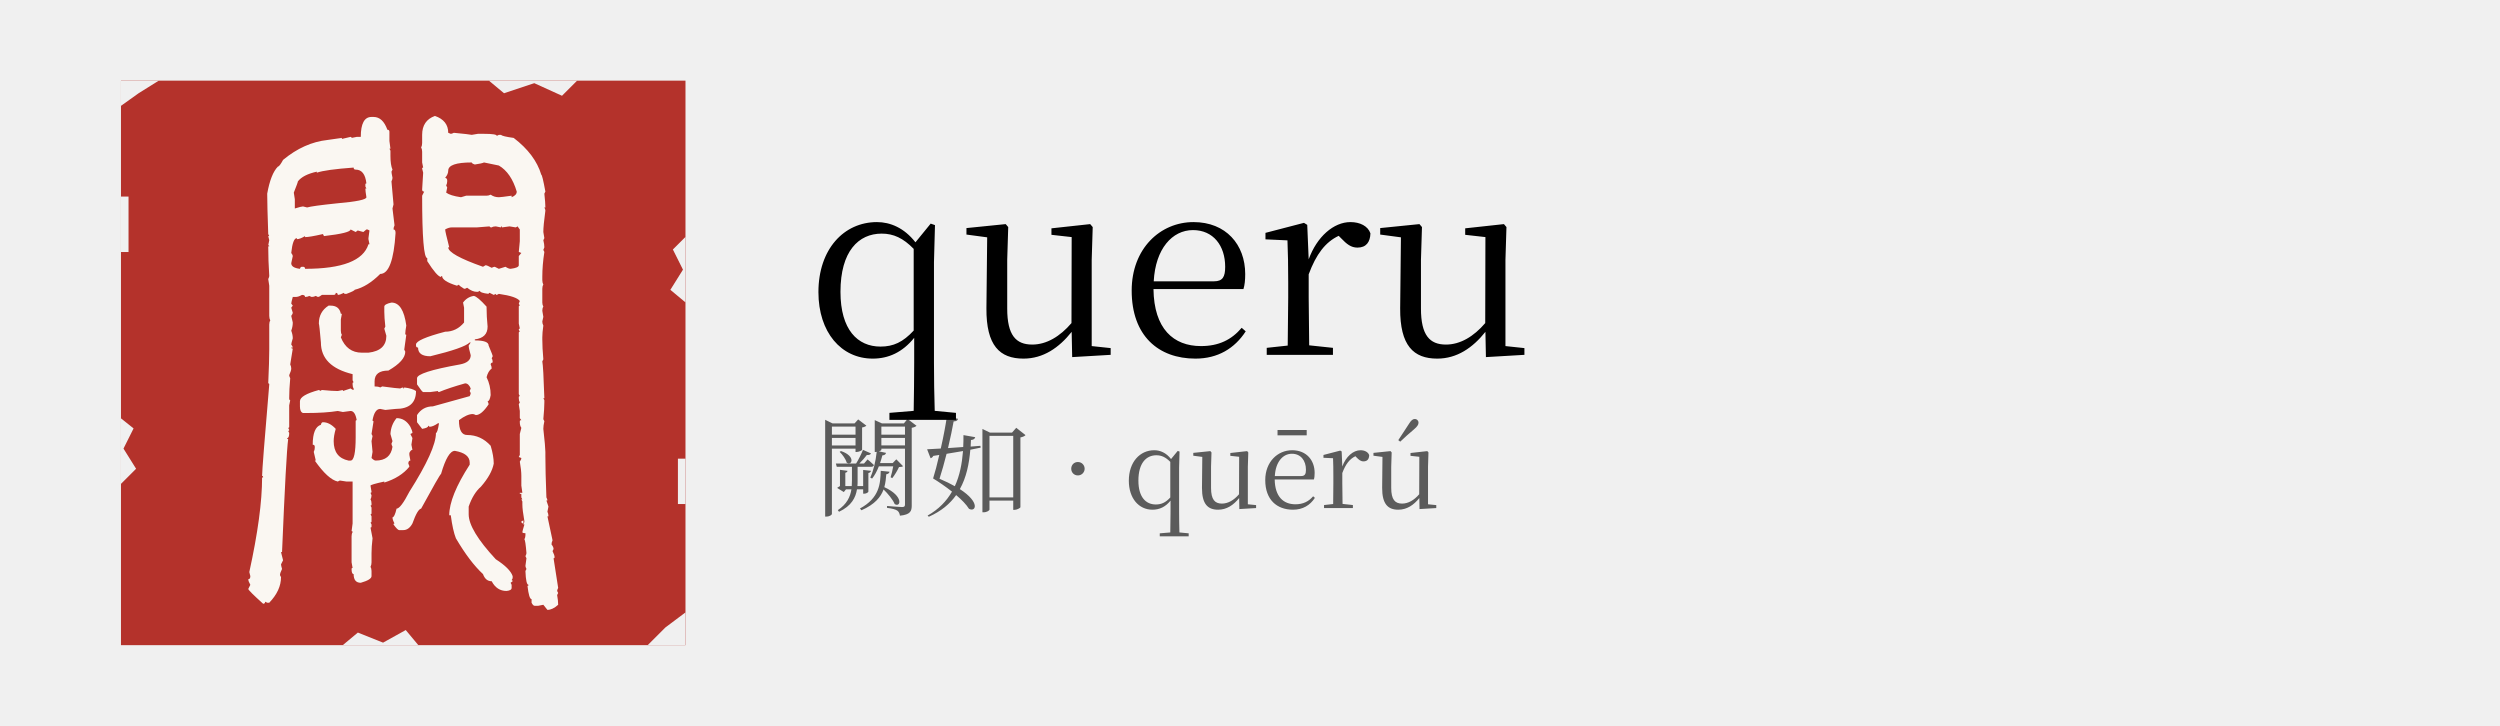
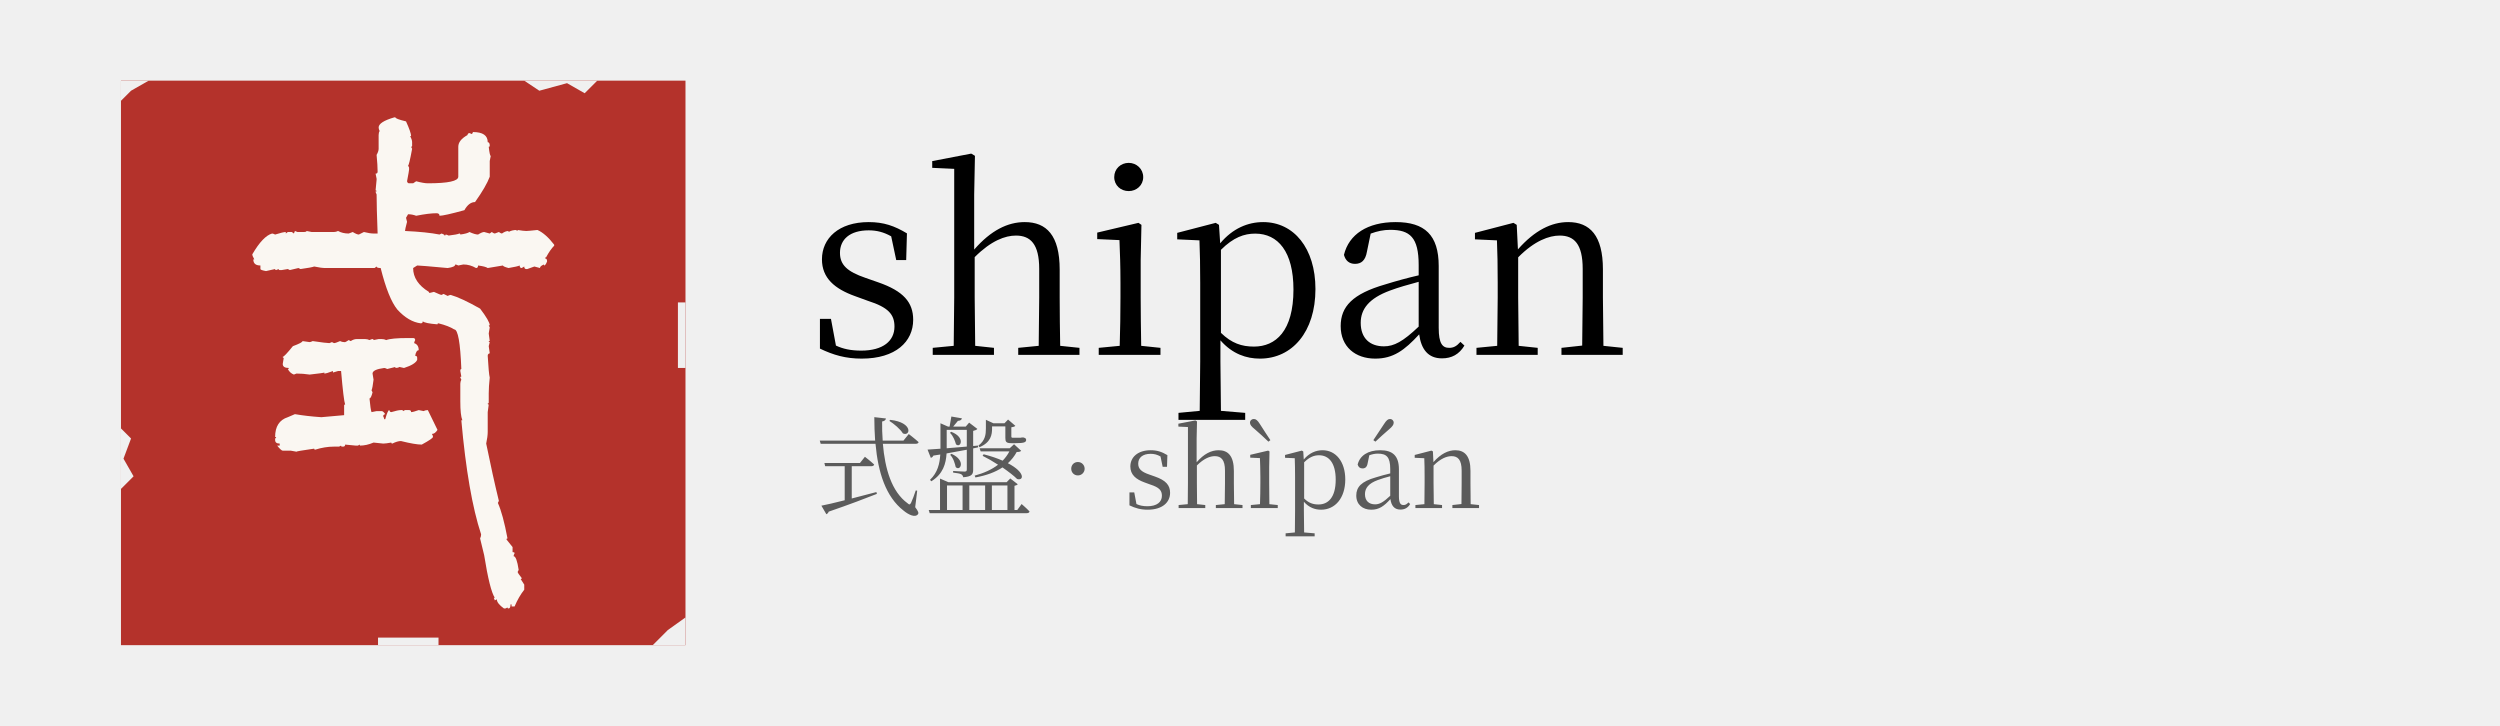
<svg xmlns="http://www.w3.org/2000/svg" viewBox="0 0 620 180" width="620" height="180">
  <g transform="translate(20,10) scale(0.625)">
    <mask id="bite">
      <rect width="256" height="256" fill="#fff" />
-       <path d="M16 16 L31 16 L23 21 L16 26 Z" fill="#000" />
-       <path d="M240 240 L240 227 L232 233 L225 240 Z" fill="#000" />
-       <path d="M16 150 L21 154 L17 162 L22 170 L16 176 Z" fill="#000" />
-       <path d="M240 78 L235 83 L239 91 L234 99 L240 104 Z" fill="#000" />
-       <path d="M104 240 L110 235 L120 239 L129 234 L134 240 Z" fill="#000" />
-       <path d="M162 16 L168 21 L180 17 L191 22 L197 16 Z" fill="#000" />
-       <rect x="16" y="62" width="3" height="22" fill="#000" />
-       <rect x="237" y="166" width="3" height="18" fill="#000" />
+       <path d="M16 16 L27 16 L20 20 L16 24 Z" fill="#000" />
+       <path d="M240 240 L240 229 L233 234 L227 240 Z" fill="#000" />
+       <path d="M16 154 L20 158 L17 166 L21 173 L16 178 Z" fill="#000" />
+       <path d="M176 16 L182 20 L193 17 L200 21 L205 16 Z" fill="#000" />
+       <rect x="237" y="104" width="3" height="26" fill="#000" />
+       <rect x="118" y="237" width="24" height="3" fill="#000" />
    </mask>
    <g mask="url(#bite)">
      <rect x="16" y="16" width="224" height="224" fill="#B4322B" />
    </g>
-     <svg x="66.52" y="30.00" width="122.96" height="196.00" viewBox="209.0 -791.0 606.0 966.0" preserveAspectRatio="xMidYMid meet">
-       <g transform="scale(1,-1)">
-         <path fill="#FAF7F2" d="M574 791Q600 782 600 758L605 756Q607 756 611 758Q642 755 646 754L658 756H670Q695 756 695 752L699 754H703Q706 751 728 748Q770 716 782 676Q784 676 790 643L788 639Q790 621 790 612H788Q790 608 790 606Q786 576 786 564L788 552L786 548Q788 540 788 534L786 529L788 525Q784 499 784 476V470Q784 465 786 461Q784 458 784 453V426Q784 422 786 418Q784 415 784 410L786 398L784 389Q784 385 786 381Q784 367 784 358V354Q784 338 786 315L784 311Q786 301 788 239H786L788 235V231Q788 219 786 198L788 194Q786 185 786 179Q790 143 790 134V126Q790 96 792 45Q794 41 794 39H792L796 27L794 17Q796 13 796 8H794L804 -39Q802 -43 802 -47Q806 -52 806 -56L804 -60Q808 -68 808 -72Q808 -74 806 -74L815 -132Q813 -136 813 -138L815 -142L813 -146Q815 -157 815 -165Q804 -175 794 -175L786 -165L776 -167H769Q766 -167 763 -161V-154Q758 -154 755 -128Q757 -128 757 -126Q752 -126 751 -99L753 -95Q751 -91 751 -89L753 -74L751 -70Q753 -66 753 -64Q751 -39 749 -37Q751 -33 751 -29V-25Q745 -25 745 -23Q745 -21 749 -8H747Q749 -4 749 -2Q745 21 745 31V37L743 41H745L743 45V52H740V54H745L743 68V87Q743 98 740 115Q743 119 743 122L738 124L740 128V169L743 181Q740 185 740 192V194Q740 196 743 196L740 200V214L738 227L740 231Q738 234 738 239V241Q738 243 740 243L738 247V367Q738 369 740 369L738 373Q738 375 740 375L738 385V418Q738 420 740 420L738 424L740 429Q734 438 699 443L695 441Q693 441 693 443L689 441L681 445Q679 445 679 443Q662 445 662 449L658 447H656Q647 447 637 455L633 453H631Q621 459 621 461L617 459Q588 468 588 478Q586 478 586 476Q578 477 559 507V513Q549 513 549 635L553 643Q549 643 549 647L551 680L549 688Q549 690 551 690L549 700V721Q549 726 547 729Q549 733 549 738V754Q549 782 574 791ZM454 789Q472 789 481 764Q485 764 485 760V742L487 727H485L487 723V713Q487 695 491 686L489 682Q489 680 491 670Q491 667 489 663L493 618L491 610L495 577Q493 573 493 569Q497 569 497 562Q492 482 467 482Q442 457 417 451Q417 449 401 443H399Q396 443 396 445Q388 441 384 441Q384 445 380 445Q380 441 376 441H353Q348 437 345 437L341 439Q337 437 333 437L328 439Q325 437 320 437Q320 441 314 441Q307 437 302 437H296Q293 426 293 424L296 420L293 416L296 406Q296 404 293 400L296 387Q296 379 293 371Q296 363 296 356Q293 346 293 344Q296 340 296 338H293Q293 336 296 336L291 305Q293 301 293 297Q293 293 289 284Q289 282 291 278Q289 256 289 239Q289 235 291 235L289 225V183Q289 181 287 181L289 177Q289 175 287 175L289 171Q289 161 285 161Q285 159 287 159Q283 130 275 -62H273L277 -78L273 -86Q273 -88 275 -95Q271 -103 271 -107L273 -111Q273 -137 250 -161H246L242 -159Q242 -163 238 -163Q209 -137 209 -134L213 -126Q209 -119 209 -115Q213 -115 213 -109L211 -101Q236 13 236 84H238Q238 87 236 87Q236 101 250 266Q250 268 248 268Q250 312 250 334V383Q250 388 252 391Q250 395 250 400V459L248 472Q250 476 250 478Q248 509 248 536H250Q250 538 248 538L250 548L248 556H250L248 560Q246 617 246 639Q253 678 267 692Q270 692 277 705Q318 739 364 744L392 748V746L409 750Q411 750 411 748L421 750H429Q429 789 450 789ZM594 670Q598 669 598 665V663Q598 659 596 655L598 651L596 641Q604 635 625 632L635 635H675Q679 635 683 637Q690 632 699 632Q703 632 724 635V632Q734 636 734 643Q723 680 699 694L670 700Q666 698 652 696Q646 698 646 700Q600 700 600 684Q600 677 594 670ZM343 680V682Q316 676 306 663Q306 661 298 641L300 628V610Q313 614 316 614Q317 614 324 612Q334 615 382 620Q440 625 440 632Q438 644 438 649H440L438 653V657Q438 659 440 659Q437 686 419 686Q415 686 415 690Q360 686 343 680ZM656 573H607Q601 573 594 569Q594 565 602 534H600Q600 520 668 496L673 499Q676 499 685 494Q689 496 691 496L699 492L712 496Q718 492 722 492Q738 494 738 499V517L743 523L738 525L740 546V569Q736 574 736 575L732 573Q731 573 720 575L705 573V575Q703 575 703 573L693 575Q688 575 685 573Q681 573 681 575ZM409 569Q409 562 357 556L355 560Q329 554 320 554V556Q310 550 304 550V552Q296 552 293 523Q296 519 296 517L293 503Q293 494 310 492Q311 496 314 496H316Q320 496 320 492Q429 492 444 540H446L444 550V552L446 567L442 569H440L434 564L423 567L419 564ZM650 439Q657 438 675 418V416Q675 399 677 379Q677 357 652 354V352Q679 352 679 342Q687 323 687 321L685 317Q687 314 687 309Q683 308 683 305Q685 301 685 297Q678 292 675 280Q683 264 683 245Q681 233 677 233Q679 229 679 227Q665 206 654 206Q650 208 648 208Q637 208 621 196Q621 167 637 167Q664 167 683 146Q689 126 689 111Q685 90 664 66Q649 53 640 27V12Q640 -19 693 -76Q721 -94 726 -109V-113L724 -117Q726 -117 726 -119L722 -122L724 -126V-132Q724 -137 714 -138Q695 -138 685 -119Q673 -119 668 -105Q642 -81 615 -35Q609 -20 605 10H602Q602 47 642 109V113Q642 131 613 136Q599 136 586 91Q583 89 547 23Q540 22 530 -6Q523 -19 512 -19H504Q501 -19 493 -8Q493 -6 495 -6Q491 1 491 6Q495 6 499 23Q507 23 524 56Q576 138 576 171Q579 171 582 190H580Q570 183 563 183Q563 185 561 185Q561 181 549 179L539 192V206Q550 223 570 223L642 243Q644 247 644 249L642 253L644 258Q640 268 633 268Q601 259 582 251Q580 251 580 253L565 251H551Q549 251 539 266V278Q539 290 623 305Q644 309 644 323Q640 337 640 342L644 348H642Q631 337 565 321Q541 321 541 338Q537 338 537 342V344Q537 354 594 369Q616 369 631 387V416L629 426Q637 437 650 439ZM489 426Q512 426 518 381Q516 370 516 365Q516 363 518 363L514 334L516 330Q516 312 483 293Q456 293 456 272V262Q463 262 467 260L471 262Q501 258 506 258Q510 260 512 260V258Q514 258 514 260Q530 258 537 253Q537 218 497 218L477 216L467 218Q456 218 452 196Q452 194 454 194L450 169L452 165L450 155Q450 152 452 134L450 122Q455 117 458 117Q487 117 491 144Q489 148 489 150L491 155L487 169Q488 187 499 200Q516 200 526 183Q530 175 530 171L526 169L530 161L528 148L530 138Q527 138 524 132V128L526 117Q522 117 522 111Q524 107 524 105Q507 84 475 74V76Q448 70 448 68L450 56Q450 54 448 54L450 49Q450 45 448 41Q450 38 450 33V31Q450 29 448 29L450 25V14Q450 12 448 12L450 8V-2Q450 -4 448 -4L450 -8V-12Q450 -14 448 -14L452 -35Q450 -52 450 -64V-82Q450 -87 448 -91Q450 -94 450 -99V-109Q450 -116 429 -122Q415 -122 415 -105Q411 -105 411 -95Q411 -93 413 -93L411 -82V-31Q411 -26 413 -23Q413 -21 411 -21L413 -6V76H401L388 78L384 76Q365 80 339 117H341L337 134Q339 138 339 142V144Q339 148 335 148Q335 182 351 187Q352 192 355 192Q368 192 380 179Q376 165 376 155Q376 123 405 117H409Q419 117 419 163V194Q419 196 421 196Q418 214 409 214L394 212L384 214Q360 210 322 210H316Q310 212 310 223V233Q310 245 347 255Q349 255 349 253L353 255Q374 253 384 253L394 255V253L409 258Q413 255 415 255V258Q413 261 413 266V268Q413 270 415 270L413 274V286Q351 301 351 348Q348 383 347 385Q347 408 366 420H370Q387 420 390 404H392L390 393V371Q390 366 392 363L390 358Q402 328 431 328H444Q479 332 479 361L475 375L477 379Q475 397 475 408V418Q475 423 489 426ZM747 0V-6Q743 -6 743 -2Z" />
+     <svg x="68.11" y="30.56" width="119.79" height="194.88" viewBox="214.00 -792.00 595.00 968.00" preserveAspectRatio="xMidYMid meet">
+       <g transform="scale(1,-1)" fill="#FAF7F2">
+         <g transform="translate(0.0,0)">
+           <path d="M496 792Q496 789 517 784Q527 762 527 755H525Q529 748 529 743V736Q529 734 527 734L529 730Q523 697 521 697L523 693V689Q523 687 519 666Q520 662 523 662H531L537 666Q552 662 560 662Q620 662 620 675V734Q620 747 638 757Q639 761 642 761L647 759L649 763Q678 763 678 743Q682 743 682 736Q682 734 680 734Q682 716 684 716L682 706V675Q675 656 653 625Q641 625 632 609Q592 598 583 598Q583 603 577 603Q562 603 537 598Q529 601 521 601L517 594Q517 593 519 586Q515 571 515 568Q558 566 583 561L587 563Q593 561 593 559Q595 559 595 561Q597 561 601 559Q618 561 622 563Q624 563 624 561Q638 563 642 566Q653 561 659 561Q667 566 671 566L682 563L686 566Q690 563 692 563L700 566Q704 563 706 563Q713 568 719 568V566Q726 570 735 570V568Q737 568 737 570Q749 568 754 568Q758 568 776 570Q792 563 809 541V539Q801 531 793 516Q791 516 791 514Q795 514 795 508Q792 500 789 500V502Q781 499 781 495L770 498L756 493H754Q750 493 750 498L745 495Q741 495 741 500Q737 498 719 495Q708 498 708 500L678 495Q674 498 659 500Q659 495 655 495Q643 502 630 502L620 500Q616 502 614 502Q614 497 599 495Q545 500 539 500L531 495Q531 467 562 448Q562 446 564 446Q565 446 572 448Q585 442 587 442L591 444L599 440Q603 442 605 442Q626 436 663 415Q682 390 682 382H680L682 378Q680 367 680 366L682 351H680Q680 349 682 349L680 341L682 327Q678 326 678 322Q680 287 682 279Q680 261 680 248V230Q680 228 678 228Q678 226 680 226L678 211V172Q678 163 675 149Q688 85 700 36L698 32Q708 10 717 -38Q715 -38 715 -40L727 -55V-65Q731 -65 731 -67Q729 -71 729 -73Q735 -73 739 -100L737 -104Q737 -106 745 -116Q745 -118 743 -118L750 -129V-139Q739 -153 731 -172H725V-168H723Q723 -176 719 -176Q717 -176 717 -174L713 -176H710Q696 -166 696 -158L692 -160L690 -155H692Q682 -140 671 -71L663 -38Q665 -34 665 -30Q639 49 626 195H628Q624 205 624 232V267Q624 271 626 275L624 279Q624 281 626 281L624 292Q624 296 626 296Q623 374 612 374Q601 381 581 386Q579 386 579 384Q554 386 550 390Q550 386 546 386Q522 389 500 413Q482 435 467 495Q459 495 459 498L455 495H358Q350 495 336 498Q331 496 309 493L305 495Q289 491 288 491L284 493L272 491H268Q266 491 266 493L261 491Q259 491 259 493L241 489Q230 491 230 493V500Q216 500 216 512H218Q214 519 214 522Q235 558 253 563Q255 563 259 561Q275 566 280 566V563L284 566H292L296 563L298 568L303 566H315Q321 566 321 568L331 566H375Q379 566 383 568Q392 563 404 563L412 566Q420 561 424 561L434 566Q446 563 453 563H461Q459 616 459 640Q457 644 457 646H459Q459 648 457 648L459 669V671L457 681Q461 681 461 685Q461 697 459 718Q463 725 463 730V757Q463 762 465 765Q463 769 463 772Q463 783 494 792ZM521 357H531Q535 357 535 353Q533 349 533 347Q542 344 542 333Q537 333 535 322Q539 322 539 318V314Q535 305 513 298Q505 300 504 300Q501 298 496 298V300L480 296Q476 298 474 298Q451 295 451 287Q451 286 453 275Q451 258 449 254L451 250Q448 238 445 238Q447 216 449 211L459 213H469Q472 213 476 207Q472 206 472 203Q474 199 474 197H476Q481 215 484 215Q485 211 488 211Q501 215 507 215H509Q511 215 511 213L515 215H523Q527 215 527 211Q531 211 542 215L552 213Q555 215 560 215L579 176Q574 168 568 168L570 164V162Q570 159 548 147Q535 147 507 154Q500 154 490 149Q488 149 488 151Q477 149 472 149L453 151Q439 145 426 145V147L422 145H418L397 147Q397 143 393 143H391Q389 143 389 145L385 143H375Q357 143 338 137Q336 137 336 139Q301 134 301 133L290 135H274Q271 135 263 145H268V149Q259 149 259 156V158Q259 160 261 160Q261 162 259 162Q259 193 284 201L298 207Q321 203 350 201L395 205V224Q395 226 397 226Q394 234 389 292H383L373 289V292Q360 287 356 287V289Q354 288 327 285Q314 287 301 287L296 285Q288 288 284 296Q286 296 286 298Q274 298 274 306L276 318Q274 318 274 320Q277 320 294 341Q313 348 313 351L327 349Q329 349 333 351Q360 347 366 347L371 349L375 347Q378 347 387 351Q391 349 395 349H397Q398 349 404 353L408 351Q414 355 420 355H436Q441 355 445 353Q449 355 451 355Q453 355 453 353L463 355H469Q474 355 478 353Q488 357 521 357Z" />
+         </g>
      </g>
    </svg>
  </g>
-   <text x="200" y="88" font-family="Noto Serif CJK TC, Georgia, serif" font-size="62" fill="currentColor">queru</text>
-   <text x="202" y="126" font-family="Noto Serif CJK TC, Georgia, serif" font-size="27" fill="currentColor" opacity="0.62">闕如 · quērú</text>
+   <text x="200" y="88" font-family="Noto Serif CJK TC, Georgia, serif" font-size="62" fill="currentColor">shipan</text>
+   <text x="202" y="126" font-family="Noto Serif CJK TC, Georgia, serif" font-size="27" fill="currentColor" opacity="0.62">式盤 · shìpán</text>
</svg>
